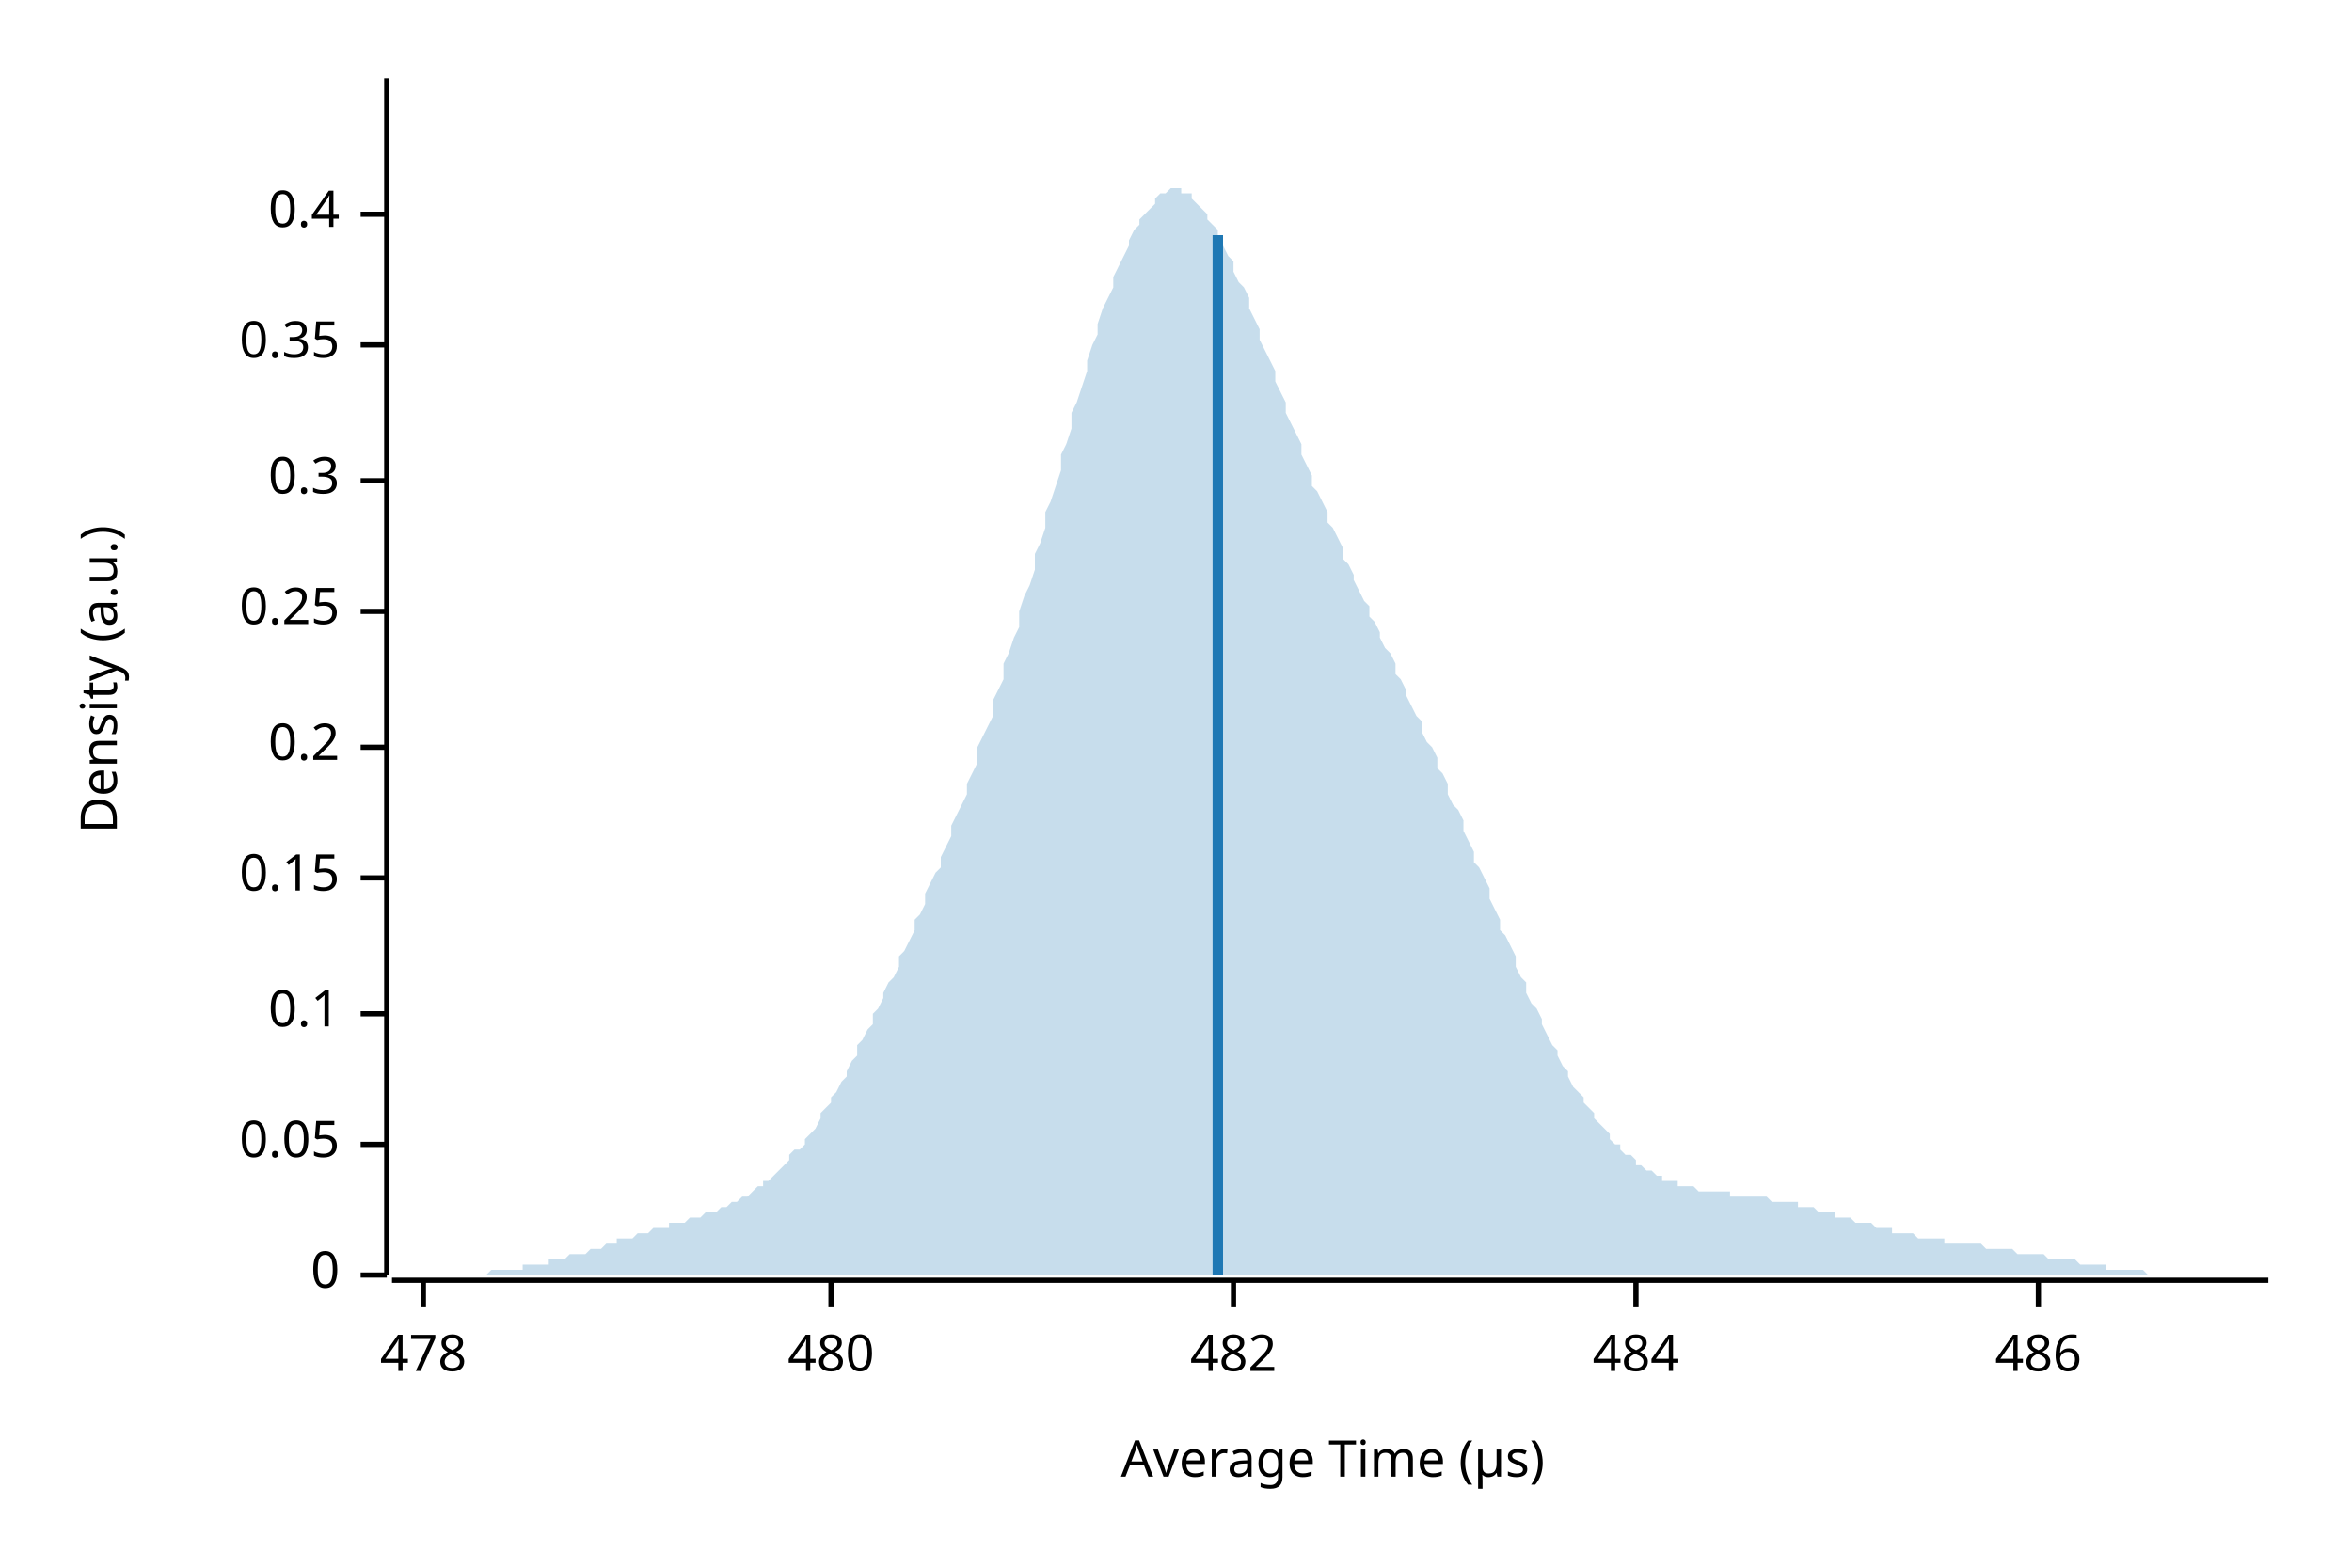
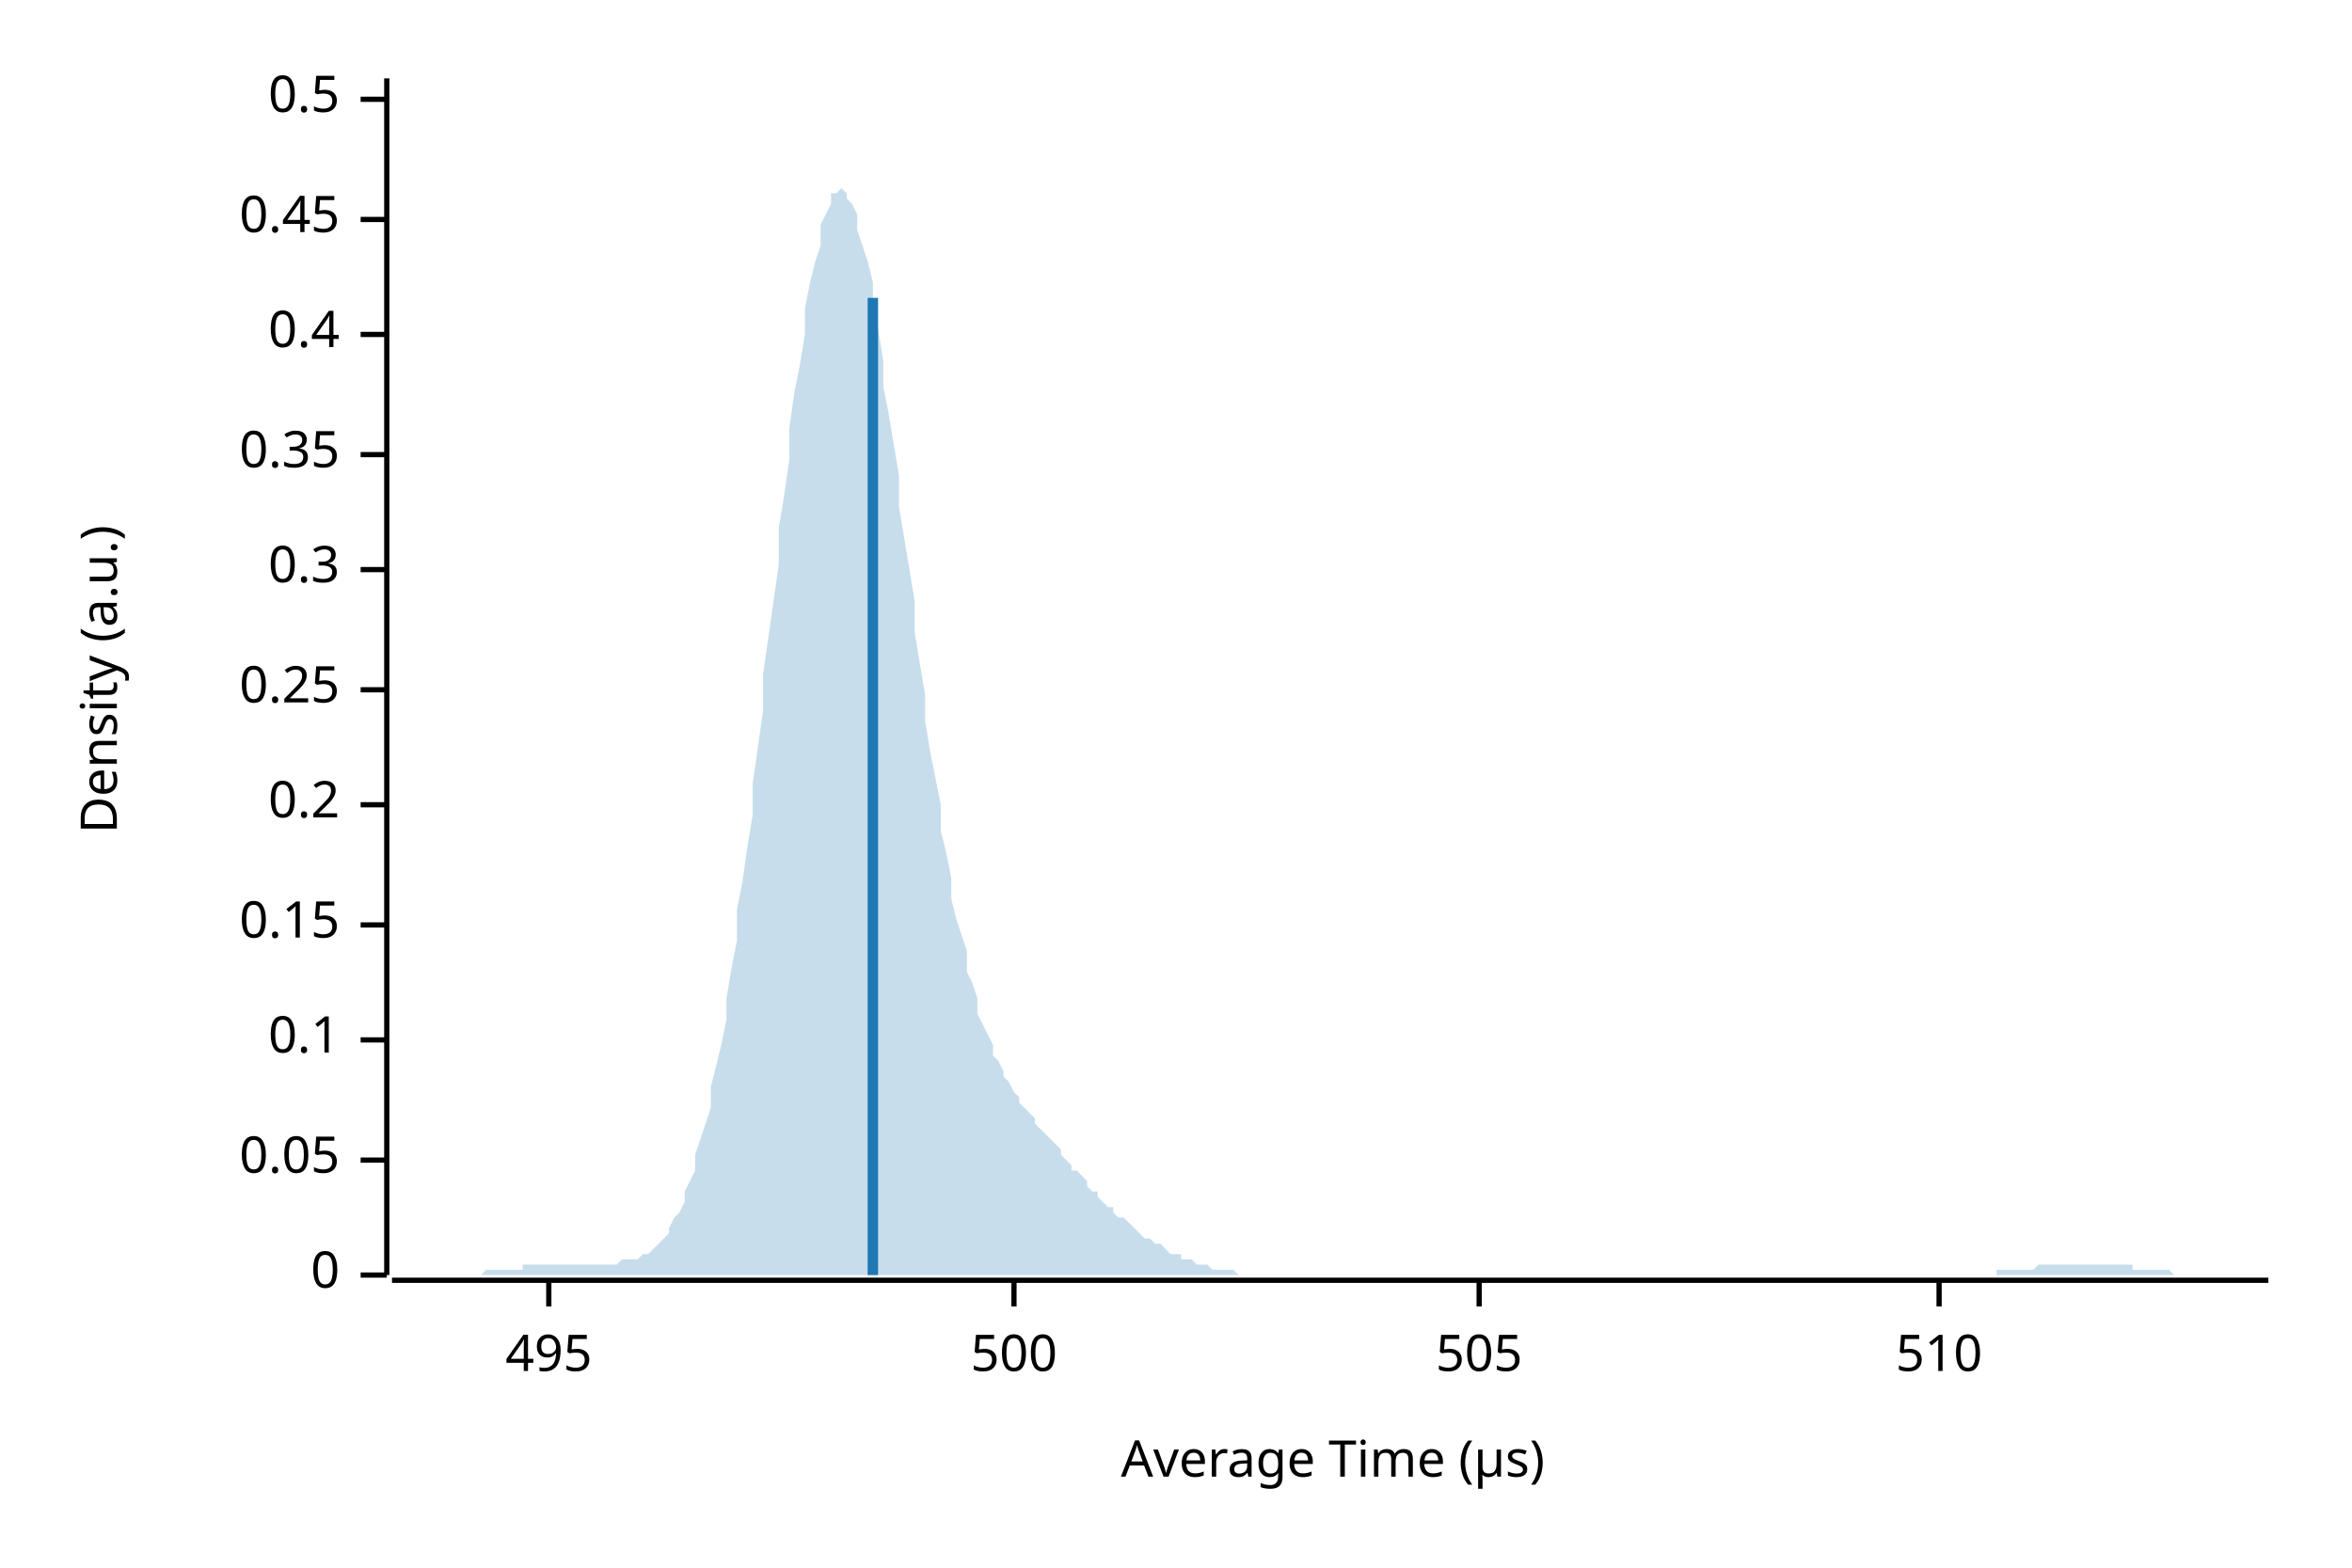
<svg xmlns="http://www.w3.org/2000/svg" width="450" height="300" viewBox="0 0 450 300">
  <text x="15" y="130" dy="0.76em" text-anchor="middle" font-family="sans-serif" font-size="9.677" opacity="1" fill="#000000" transform="rotate(270, 15, 130)">
Density (a.u.)
</text>
  <text x="255" y="285" dy="-0.5ex" text-anchor="middle" font-family="sans-serif" font-size="9.677" opacity="1" fill="#000000">
Average Time (µs)
</text>
  <polyline fill="none" opacity="1" stroke="#000000" stroke-width="1" points="74,15 74,244 " />
  <text x="65" y="244" dy="0.5ex" text-anchor="end" font-family="sans-serif" font-size="9.677" opacity="1" fill="#000000">
0
</text>
  <polyline fill="none" opacity="1" stroke="#000000" stroke-width="1" points="69,244 74,244 " />
-   <text x="65" y="219" dy="0.5ex" text-anchor="end" font-family="sans-serif" font-size="9.677" opacity="1" fill="#000000">
+   <text x="65" y="222" dy="0.5ex" text-anchor="end" font-family="sans-serif" font-size="9.677" opacity="1" fill="#000000">
0.05
</text>
-   <polyline fill="none" opacity="1" stroke="#000000" stroke-width="1" points="69,219 74,219 " />
-   <text x="65" y="194" dy="0.5ex" text-anchor="end" font-family="sans-serif" font-size="9.677" opacity="1" fill="#000000">
+   <polyline fill="none" opacity="1" stroke="#000000" stroke-width="1" points="69,222 74,222 " />
+   <text x="65" y="199" dy="0.5ex" text-anchor="end" font-family="sans-serif" font-size="9.677" opacity="1" fill="#000000">
0.1
</text>
-   <polyline fill="none" opacity="1" stroke="#000000" stroke-width="1" points="69,194 74,194 " />
-   <text x="65" y="168" dy="0.5ex" text-anchor="end" font-family="sans-serif" font-size="9.677" opacity="1" fill="#000000">
+   <polyline fill="none" opacity="1" stroke="#000000" stroke-width="1" points="69,199 74,199 " />
+   <text x="65" y="177" dy="0.5ex" text-anchor="end" font-family="sans-serif" font-size="9.677" opacity="1" fill="#000000">
0.15
</text>
-   <polyline fill="none" opacity="1" stroke="#000000" stroke-width="1" points="69,168 74,168 " />
-   <text x="65" y="143" dy="0.5ex" text-anchor="end" font-family="sans-serif" font-size="9.677" opacity="1" fill="#000000">
+   <polyline fill="none" opacity="1" stroke="#000000" stroke-width="1" points="69,177 74,177 " />
+   <text x="65" y="154" dy="0.5ex" text-anchor="end" font-family="sans-serif" font-size="9.677" opacity="1" fill="#000000">
0.2
</text>
-   <polyline fill="none" opacity="1" stroke="#000000" stroke-width="1" points="69,143 74,143 " />
-   <text x="65" y="117" dy="0.5ex" text-anchor="end" font-family="sans-serif" font-size="9.677" opacity="1" fill="#000000">
+   <polyline fill="none" opacity="1" stroke="#000000" stroke-width="1" points="69,154 74,154 " />
+   <text x="65" y="132" dy="0.5ex" text-anchor="end" font-family="sans-serif" font-size="9.677" opacity="1" fill="#000000">
0.25
</text>
-   <polyline fill="none" opacity="1" stroke="#000000" stroke-width="1" points="69,117 74,117 " />
-   <text x="65" y="92" dy="0.5ex" text-anchor="end" font-family="sans-serif" font-size="9.677" opacity="1" fill="#000000">
+   <polyline fill="none" opacity="1" stroke="#000000" stroke-width="1" points="69,132 74,132 " />
+   <text x="65" y="109" dy="0.5ex" text-anchor="end" font-family="sans-serif" font-size="9.677" opacity="1" fill="#000000">
0.3
</text>
-   <polyline fill="none" opacity="1" stroke="#000000" stroke-width="1" points="69,92 74,92 " />
-   <text x="65" y="66" dy="0.5ex" text-anchor="end" font-family="sans-serif" font-size="9.677" opacity="1" fill="#000000">
+   <polyline fill="none" opacity="1" stroke="#000000" stroke-width="1" points="69,109 74,109 " />
+   <text x="65" y="87" dy="0.5ex" text-anchor="end" font-family="sans-serif" font-size="9.677" opacity="1" fill="#000000">
0.35
</text>
-   <polyline fill="none" opacity="1" stroke="#000000" stroke-width="1" points="69,66 74,66 " />
-   <text x="65" y="41" dy="0.5ex" text-anchor="end" font-family="sans-serif" font-size="9.677" opacity="1" fill="#000000">
+   <polyline fill="none" opacity="1" stroke="#000000" stroke-width="1" points="69,87 74,87 " />
+   <text x="65" y="64" dy="0.5ex" text-anchor="end" font-family="sans-serif" font-size="9.677" opacity="1" fill="#000000">
0.4
</text>
-   <polyline fill="none" opacity="1" stroke="#000000" stroke-width="1" points="69,41 74,41 " />
+   <polyline fill="none" opacity="1" stroke="#000000" stroke-width="1" points="69,64 74,64 " />
+   <text x="65" y="42" dy="0.5ex" text-anchor="end" font-family="sans-serif" font-size="9.677" opacity="1" fill="#000000">
+ 0.45
+ </text>
+   <polyline fill="none" opacity="1" stroke="#000000" stroke-width="1" points="69,42 74,42 " />
+   <text x="65" y="19" dy="0.5ex" text-anchor="end" font-family="sans-serif" font-size="9.677" opacity="1" fill="#000000">
+ 0.5
+ </text>
+   <polyline fill="none" opacity="1" stroke="#000000" stroke-width="1" points="69,19 74,19 " />
  <polyline fill="none" opacity="1" stroke="#000000" stroke-width="1" points="75,245 434,245 " />
-   <text x="81" y="255" dy="0.76em" text-anchor="middle" font-family="sans-serif" font-size="9.677" opacity="1" fill="#000000">
- 478
+   <text x="105" y="255" dy="0.76em" text-anchor="middle" font-family="sans-serif" font-size="9.677" opacity="1" fill="#000000">
+ 495
</text>
-   <polyline fill="none" opacity="1" stroke="#000000" stroke-width="1" points="81,245 81,250 " />
-   <text x="159" y="255" dy="0.76em" text-anchor="middle" font-family="sans-serif" font-size="9.677" opacity="1" fill="#000000">
- 480
+   <polyline fill="none" opacity="1" stroke="#000000" stroke-width="1" points="105,245 105,250 " />
+   <text x="194" y="255" dy="0.76em" text-anchor="middle" font-family="sans-serif" font-size="9.677" opacity="1" fill="#000000">
+ 500
</text>
-   <polyline fill="none" opacity="1" stroke="#000000" stroke-width="1" points="159,245 159,250 " />
-   <text x="236" y="255" dy="0.76em" text-anchor="middle" font-family="sans-serif" font-size="9.677" opacity="1" fill="#000000">
- 482
+   <polyline fill="none" opacity="1" stroke="#000000" stroke-width="1" points="194,245 194,250 " />
+   <text x="283" y="255" dy="0.76em" text-anchor="middle" font-family="sans-serif" font-size="9.677" opacity="1" fill="#000000">
+ 505
</text>
-   <polyline fill="none" opacity="1" stroke="#000000" stroke-width="1" points="236,245 236,250 " />
-   <text x="313" y="255" dy="0.76em" text-anchor="middle" font-family="sans-serif" font-size="9.677" opacity="1" fill="#000000">
- 484
+   <polyline fill="none" opacity="1" stroke="#000000" stroke-width="1" points="283,245 283,250 " />
+   <text x="371" y="255" dy="0.76em" text-anchor="middle" font-family="sans-serif" font-size="9.677" opacity="1" fill="#000000">
+ 510
</text>
-   <polyline fill="none" opacity="1" stroke="#000000" stroke-width="1" points="313,245 313,250 " />
-   <text x="390" y="255" dy="0.76em" text-anchor="middle" font-family="sans-serif" font-size="9.677" opacity="1" fill="#000000">
- 486
- </text>
-   <polyline fill="none" opacity="1" stroke="#000000" stroke-width="1" points="390,245 390,250 " />
-   <polygon opacity="0.25" fill="#1F78B4" points="75,244 75,244 76,244 77,244 77,244 78,244 79,244 80,244 80,244 81,244 82,244 82,244 83,244 84,244 85,244 85,244 86,244 87,244 87,244 88,244 89,244 90,244 90,244 91,244 92,244 92,244 93,244 94,243 95,243 95,243 96,243 97,243 98,243 98,243 99,243 100,243 100,242 101,242 102,242 103,242 103,242 104,242 105,242 105,241 106,241 107,241 108,241 108,241 109,240 110,240 110,240 111,240 112,240 113,239 113,239 114,239 115,239 116,238 116,238 117,238 118,238 118,237 119,237 120,237 121,237 121,237 122,236 123,236 123,236 124,236 125,235 126,235 126,235 127,235 128,235 128,234 129,234 130,234 131,234 131,234 132,233 133,233 133,233 134,233 135,232 136,232 136,232 137,232 138,231 139,231 139,231 140,230 141,230 141,230 142,229 143,229 144,228 144,228 145,227 146,227 146,226 147,226 148,225 149,224 149,224 150,223 151,222 151,221 152,220 153,220 154,219 154,218 155,217 156,216 157,214 157,213 158,212 159,211 159,210 160,209 161,207 162,206 162,205 163,203 164,202 164,200 165,199 166,197 167,196 167,194 168,193 169,191 169,190 170,188 171,187 172,185 172,183 173,182 174,180 175,178 175,176 176,175 177,173 177,171 178,169 179,167 180,166 180,164 181,162 182,160 182,158 183,156 184,154 185,152 185,150 186,148 187,146 187,143 188,141 189,139 190,137 190,134 191,132 192,130 192,127 193,125 194,122 195,120 195,117 196,114 197,112 198,109 198,106 199,104 200,101 200,98 201,96 202,93 203,90 203,87 204,85 205,82 205,79 206,77 207,74 208,71 208,69 209,66 210,64 210,62 211,59 212,57 213,55 213,53 214,51 215,49 216,47 216,46 217,44 218,43 218,42 219,41 220,40 221,39 221,38 222,37 223,37 223,37 224,36 225,36 226,36 226,37 227,37 228,37 228,38 229,39 230,40 231,41 231,42 232,43 233,44 233,46 234,47 235,49 236,50 236,52 237,54 238,55 239,57 239,59 240,61 241,63 241,65 242,67 243,69 244,71 244,73 245,75 246,77 246,79 247,81 248,83 249,85 249,87 250,89 251,91 251,93 252,94 253,96 254,98 254,100 255,101 256,103 257,105 257,107 258,108 259,110 259,111 260,113 261,115 262,116 262,118 263,119 264,121 264,122 265,124 266,125 267,127 267,129 268,130 269,132 269,133 270,135 271,137 272,138 272,140 273,142 274,143 275,145 275,147 276,148 277,150 277,152 278,154 279,155 280,157 280,159 281,161 282,163 282,165 283,166 284,168 285,170 285,172 286,174 287,176 287,178 288,179 289,181 290,183 290,185 291,187 292,188 292,190 293,192 294,193 295,195 295,196 296,198 297,200 298,201 298,202 299,204 300,205 300,206 301,208 302,209 303,210 303,211 304,212 305,213 305,214 306,215 307,216 308,217 308,218 309,219 310,219 310,220 311,221 312,221 313,222 313,223 314,223 315,224 316,224 316,224 317,225 318,225 318,226 319,226 320,226 321,226 321,227 322,227 323,227 323,227 324,227 325,228 326,228 326,228 327,228 328,228 328,228 329,228 330,228 331,228 331,229 332,229 333,229 333,229 334,229 335,229 336,229 336,229 337,229 338,229 339,230 339,230 340,230 341,230 341,230 342,230 343,230 344,230 344,231 345,231 346,231 346,231 347,231 348,232 349,232 349,232 350,232 351,232 351,233 352,233 353,233 354,233 354,233 355,234 356,234 357,234 357,234 358,234 359,235 359,235 360,235 361,235 362,235 362,236 363,236 364,236 364,236 365,236 366,236 367,237 367,237 368,237 369,237 369,237 370,237 371,237 372,237 372,238 373,238 374,238 375,238 375,238 376,238 377,238 377,238 378,238 379,238 380,239 380,239 381,239 382,239 382,239 383,239 384,239 385,239 385,239 386,240 387,240 387,240 388,240 389,240 390,240 390,240 391,240 392,241 392,241 393,241 394,241 395,241 395,241 396,241 397,241 398,242 398,242 399,242 400,242 400,242 401,242 402,242 403,242 403,243 404,243 405,243 405,243 406,243 407,243 408,243 408,243 409,243 410,243 410,243 411,244 412,244 413,244 413,244 414,244 415,244 416,244 416,244 417,244 418,244 418,244 419,244 420,244 421,244 421,244 422,244 423,244 423,244 424,244 425,244 426,244 426,244 427,244 428,244 428,244 429,244 430,244 431,244 431,244 432,244 433,244 434,244 434,244 75,244 " />
-   <polyline fill="none" opacity="1" stroke="#1F78B4" stroke-width="2" points="233,244 233,45 " />
+   <polyline fill="none" opacity="1" stroke="#000000" stroke-width="1" points="371,245 371,250 " />
+   <polygon opacity="0.25" fill="#1F78B4" points="75,244 75,244 76,244 77,244 77,244 78,244 79,244 80,244 80,244 81,244 82,244 82,244 83,244 84,244 85,244 85,244 86,244 87,244 87,244 88,244 89,244 90,244 90,244 91,244 92,244 92,244 93,243 94,243 95,243 95,243 96,243 97,243 98,243 98,243 99,243 100,243 100,242 101,242 102,242 103,242 103,242 104,242 105,242 105,242 106,242 107,242 108,242 108,242 109,242 110,242 110,242 111,242 112,242 113,242 113,242 114,242 115,242 116,242 116,242 117,242 118,242 118,242 119,241 120,241 121,241 121,241 122,241 123,240 123,240 124,240 125,239 126,238 126,238 127,237 128,236 128,235 129,233 130,232 131,230 131,228 132,226 133,224 133,221 134,218 135,215 136,212 136,208 137,204 138,200 139,195 139,191 140,185 141,180 141,174 142,169 143,162 144,156 144,150 145,143 146,136 146,129 147,122 148,115 149,108 149,101 150,95 151,88 151,82 152,75 153,70 154,64 154,59 155,54 156,50 157,47 157,43 158,41 159,39 159,37 160,37 161,36 162,37 162,38 163,39 164,41 164,44 165,47 166,50 167,54 167,59 168,63 169,69 169,74 170,79 171,85 172,91 172,97 173,103 174,109 175,115 175,121 176,127 177,133 177,138 178,144 179,149 180,154 180,159 181,163 182,168 182,172 183,176 184,179 185,182 185,186 186,188 187,191 187,194 188,196 189,198 190,200 190,202 191,203 192,205 192,206 193,207 194,209 195,210 195,211 196,212 197,213 198,214 198,215 199,216 200,217 200,217 201,218 202,219 203,220 203,221 204,222 205,223 205,224 206,224 207,225 208,226 208,227 209,228 210,228 210,229 211,230 212,231 213,231 213,232 214,233 215,233 216,234 216,234 217,235 218,236 218,236 219,237 220,237 221,238 221,238 222,238 223,239 223,239 224,240 225,240 226,240 226,241 227,241 228,241 228,241 229,242 230,242 231,242 231,242 232,243 233,243 233,243 234,243 235,243 236,243 236,243 237,244 238,244 239,244 239,244 240,244 241,244 241,244 242,244 243,244 244,244 244,244 245,244 246,244 246,244 247,244 248,244 249,244 249,244 250,244 251,244 251,244 252,244 253,244 254,244 254,244 255,244 256,244 257,244 257,244 258,244 259,244 259,244 260,244 261,244 262,244 262,244 263,244 264,244 264,244 265,244 266,244 267,244 267,244 268,244 269,244 269,244 270,244 271,244 272,244 272,244 273,244 274,244 275,244 275,244 276,244 277,244 277,244 278,244 279,244 280,244 280,244 281,244 282,244 282,244 283,244 284,244 285,244 285,244 286,244 287,244 287,244 288,244 289,244 290,244 290,244 291,244 292,244 292,244 293,244 294,244 295,244 295,244 296,244 297,244 298,244 298,244 299,244 300,244 300,244 301,244 302,244 303,244 303,244 304,244 305,244 305,244 306,244 307,244 308,244 308,244 309,244 310,244 310,244 311,244 312,244 313,244 313,244 314,244 315,244 316,244 316,244 317,244 318,244 318,244 319,244 320,244 321,244 321,244 322,244 323,244 323,244 324,244 325,244 326,244 326,244 327,244 328,244 328,244 329,244 330,244 331,244 331,244 332,244 333,244 333,244 334,244 335,244 336,244 336,244 337,244 338,244 339,244 339,244 340,244 341,244 341,244 342,244 343,244 344,244 344,244 345,244 346,244 346,244 347,244 348,244 349,244 349,244 350,244 351,244 351,244 352,244 353,244 354,244 354,244 355,244 356,244 357,244 357,244 358,244 359,244 359,244 360,244 361,244 362,244 362,244 363,244 364,244 364,244 365,244 366,244 367,244 367,244 368,244 369,244 369,244 370,244 371,244 372,244 372,244 373,244 374,244 375,244 375,244 376,244 377,244 377,244 378,244 379,244 380,244 380,244 381,244 382,244 382,243 383,243 384,243 385,243 385,243 386,243 387,243 387,243 388,243 389,243 390,242 390,242 391,242 392,242 392,242 393,242 394,242 395,242 395,242 396,242 397,242 398,242 398,242 399,242 400,242 400,242 401,242 402,242 403,242 403,242 404,242 405,242 405,242 406,242 407,242 408,242 408,243 409,243 410,243 410,243 411,243 412,243 413,243 413,243 414,243 415,243 416,244 416,244 417,244 418,244 418,244 419,244 420,244 421,244 421,244 422,244 423,244 423,244 424,244 425,244 426,244 426,244 427,244 428,244 428,244 429,244 430,244 431,244 431,244 432,244 433,244 434,244 434,244 75,244 " />
+   <polyline fill="none" opacity="1" stroke="#1F78B4" stroke-width="2" points="167,244 167,57 " />
</svg>
